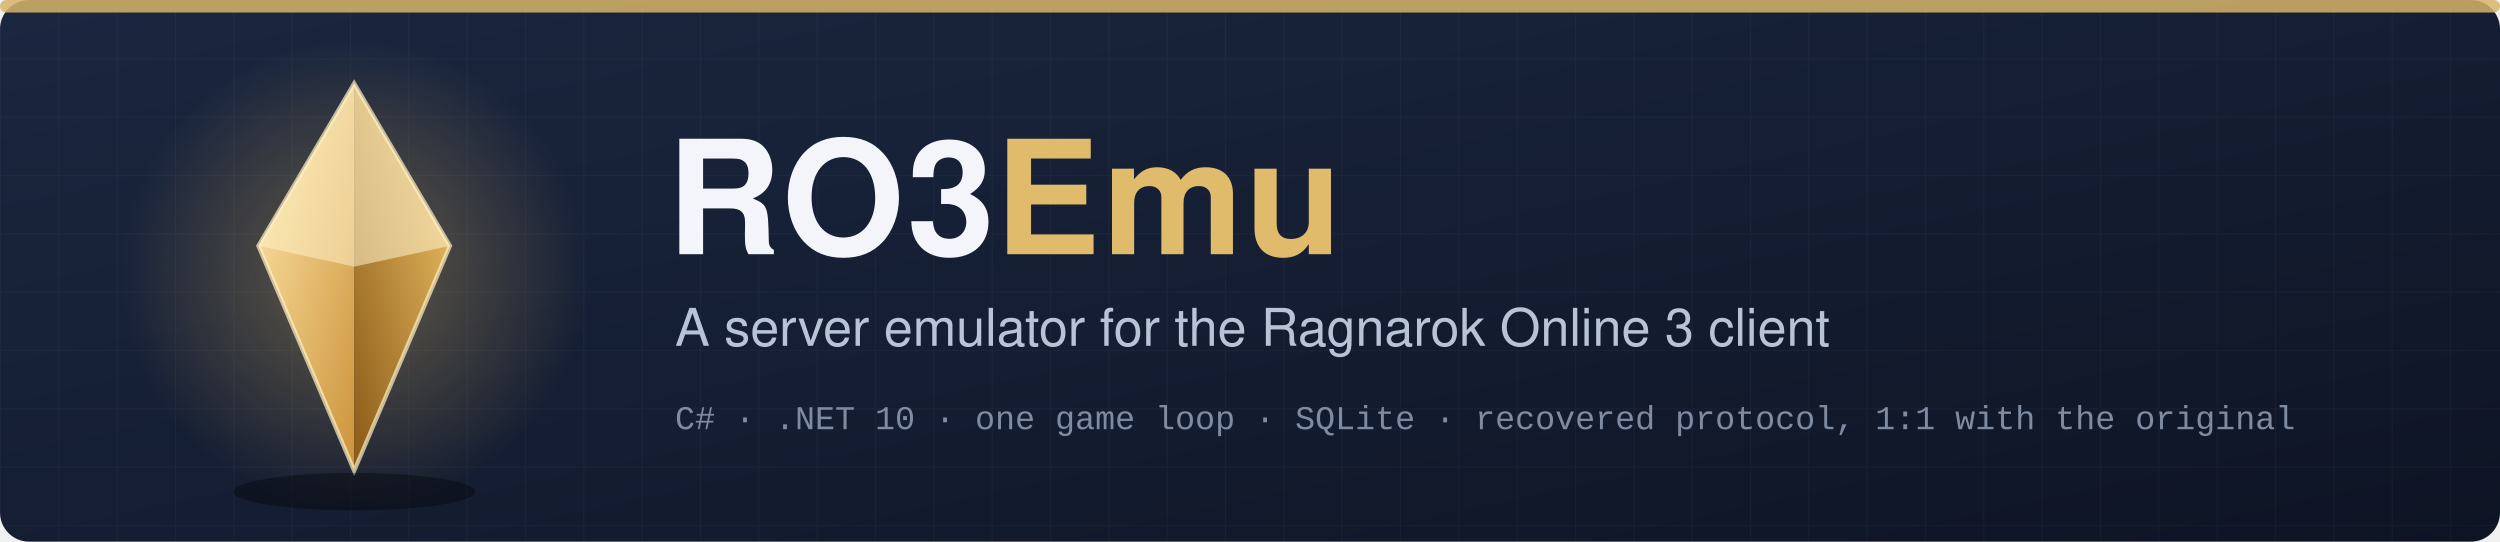
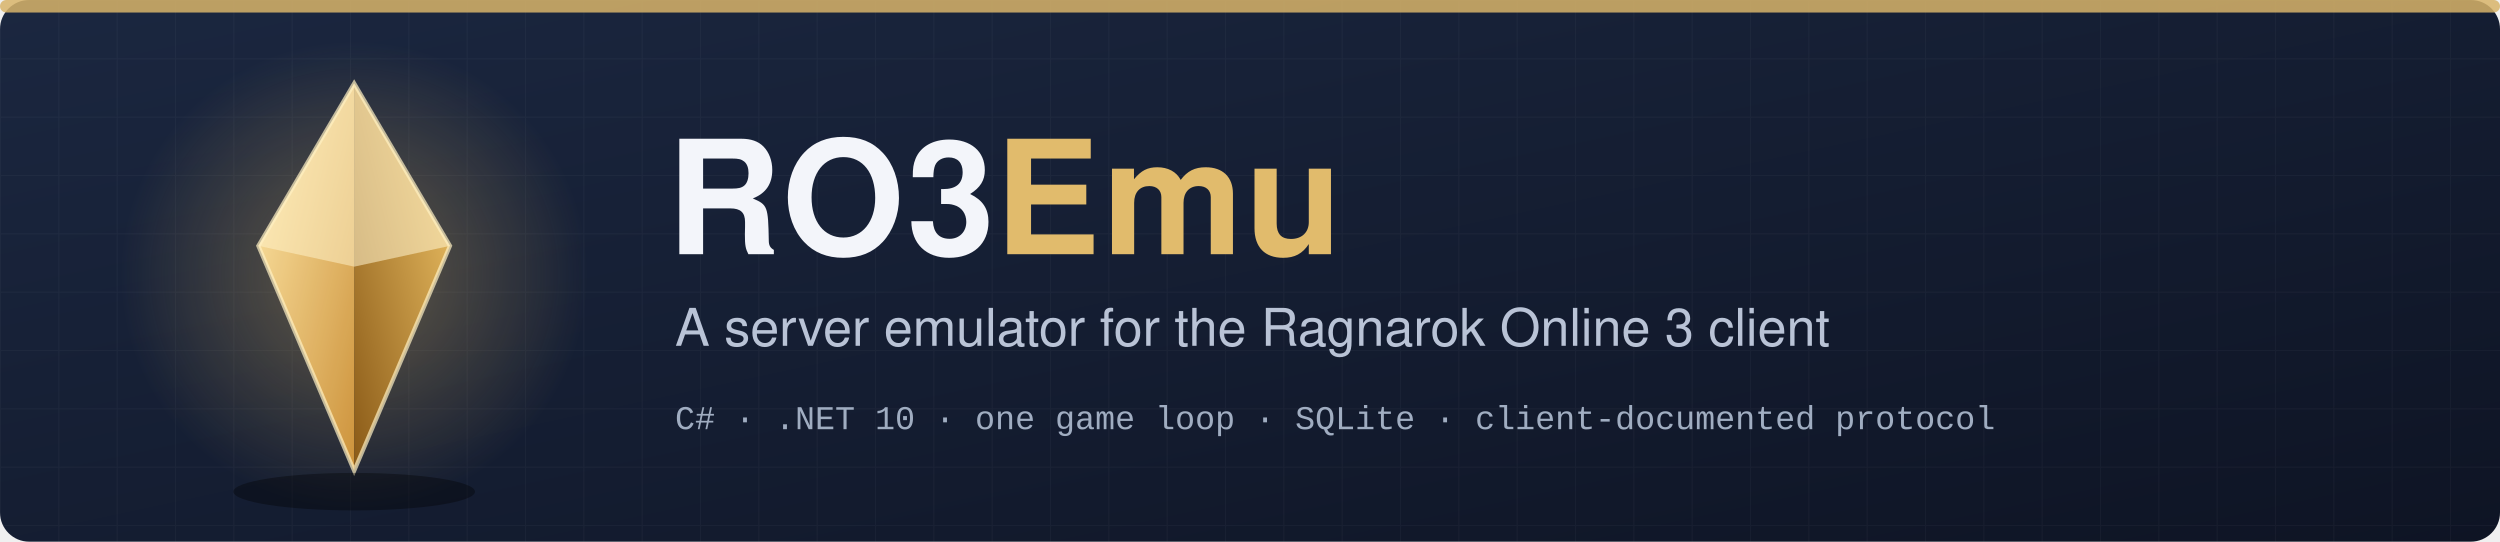
<svg xmlns="http://www.w3.org/2000/svg" viewBox="0 0 1200 260" width="1200" height="260" role="img" aria-label="RO3Emu - a Ragnarok Online 3 server emulator">
  <defs>
    <linearGradient id="sky" x1="0" y1="0" x2="1" y2="1">
      <stop offset="0" stop-color="#1b2740" />
      <stop offset="1" stop-color="#0e1424" />
    </linearGradient>
    <linearGradient id="crystalL" x1="0" y1="0" x2="1" y2="1">
      <stop offset="0" stop-color="#ffe7a3" />
      <stop offset="1" stop-color="#c98a2b" />
    </linearGradient>
    <linearGradient id="crystalR" x1="1" y1="0" x2="0" y2="1">
      <stop offset="0" stop-color="#f4c86a" />
      <stop offset="1" stop-color="#8a5a17" />
    </linearGradient>
    <radialGradient id="glow" cx="0.5" cy="0.5" r="0.5">
      <stop offset="0" stop-color="#f6c869" stop-opacity=".35" />
      <stop offset="1" stop-color="#f6c869" stop-opacity="0" />
    </radialGradient>
    <pattern id="grid" width="28" height="28" patternUnits="userSpaceOnUse">
      <path d="M28 0H0V28" fill="none" stroke="#ffffff" stroke-opacity=".035" />
    </pattern>
  </defs>
  <rect width="1200" height="260" rx="14" fill="url(#sky)" />
  <rect width="1200" height="260" rx="14" fill="url(#grid)" />
  <rect x="0" y="0" width="1200" height="6" rx="3" fill="#d8b46a" opacity=".85" />
  <g transform="translate(170 132)">
    <circle r="112" fill="url(#glow)" />
    <polygon points="0,-92 -46,-14 0,94" fill="url(#crystalL)" />
    <polygon points="0,-92 46,-14 0,94" fill="url(#crystalR)" />
    <polygon points="0,-92 -46,-14 0,-4 46,-14" fill="#fff4cf" opacity=".55" />
    <polygon points="-46,-14 0,-4 0,94" fill="#ffffff" opacity=".08" />
    <polygon points="0,-92 -46,-14 0,94 46,-14" fill="none" stroke="#fff1c4" stroke-opacity=".7" stroke-width="2" />
    <ellipse cx="0" cy="104" rx="58" ry="9" fill="#000" opacity=".35" />
  </g>
  <text x="320" y="122" font-family="'Segoe UI', 'Helvetica Neue', Helvetica, Arial, sans-serif" font-size="76" font-weight="700" fill="#f3f5fa" letter-spacing="1">RO3<tspan fill="#e1bb6c">Emu</tspan>
  </text>
  <text x="324" y="166" font-family="'Segoe UI', 'Helvetica Neue', Helvetica, Arial, sans-serif" font-size="25" fill="#b9c3d6">A server emulator for the Ragnarok Online 3 client</text>
-   <text x="324" y="206" font-family="'Cascadia Mono', 'SFMono-Regular', Consolas, 'Liberation Mono', monospace" font-size="16" fill="#7f8ba1">C# · .NET 10 · one game loop · SQLite · recovered protocol, 1:1 with the original</text>
+   <text x="324" y="206" font-family="'Cascadia Mono', 'SFMono-Regular', Consolas, 'Liberation Mono', monospace" font-size="16" fill="#a0adc1">C# · .NET 10 · one game loop · SQLite · client-documented protocol</text>
</svg>
